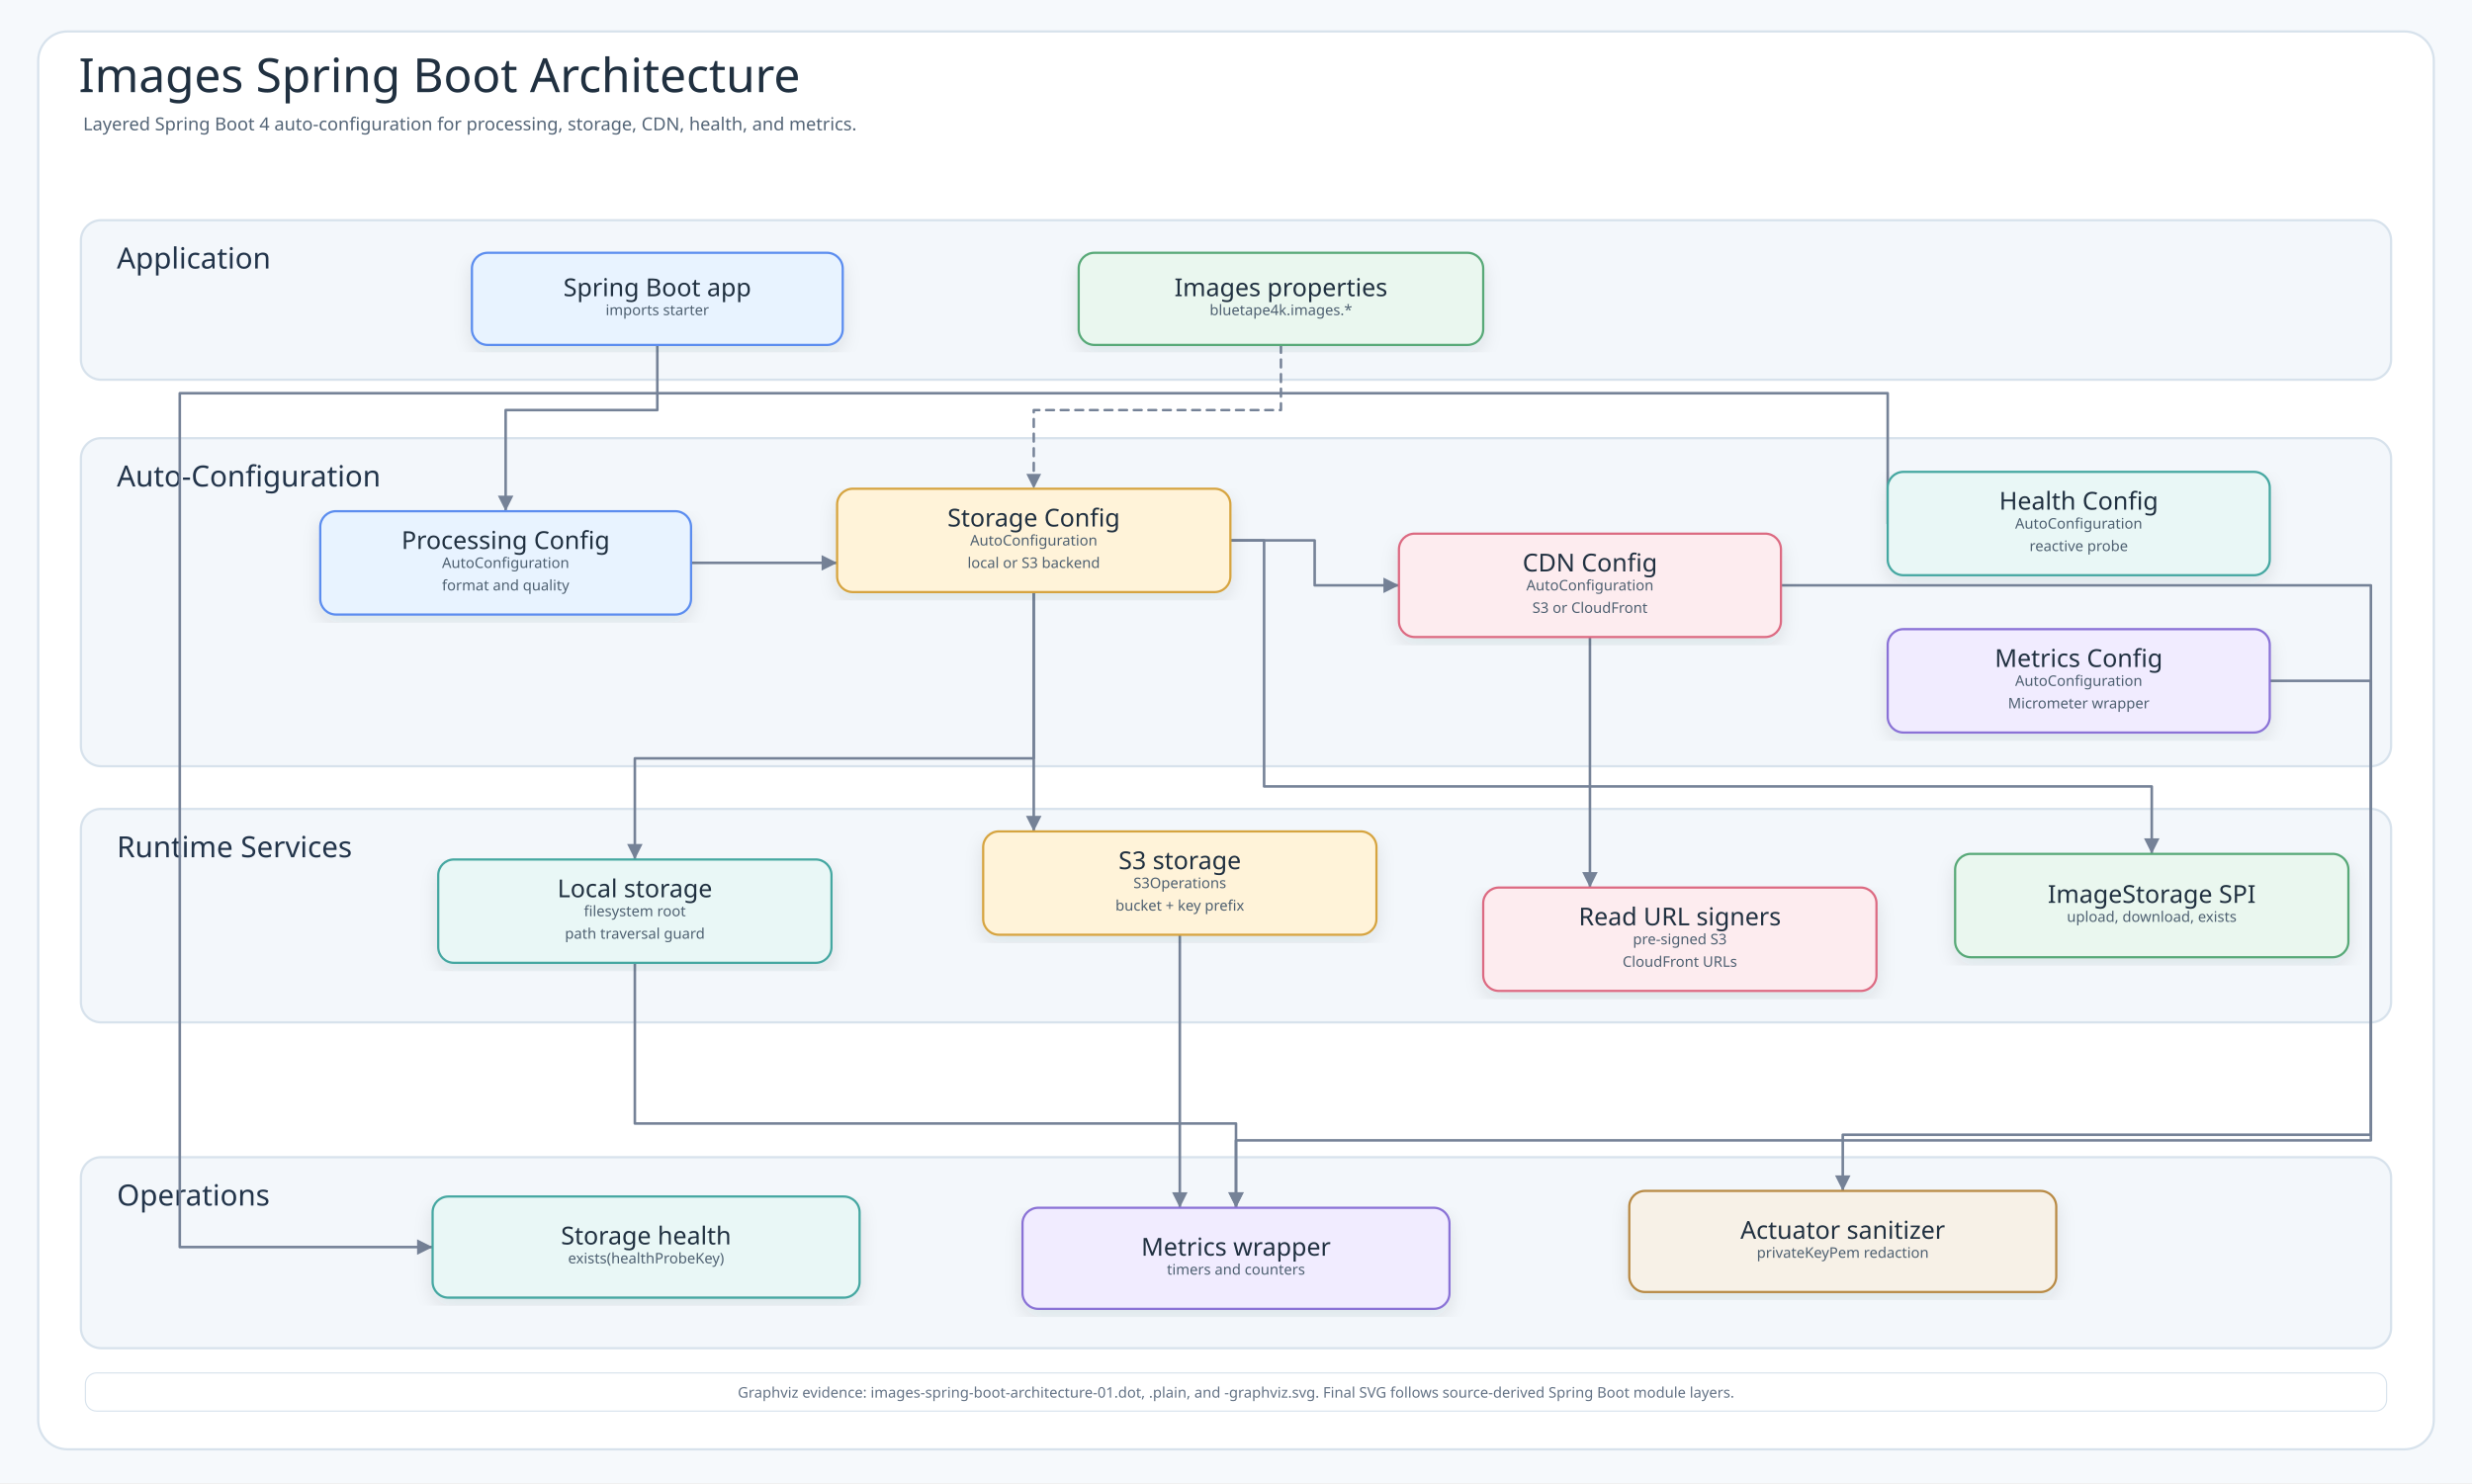
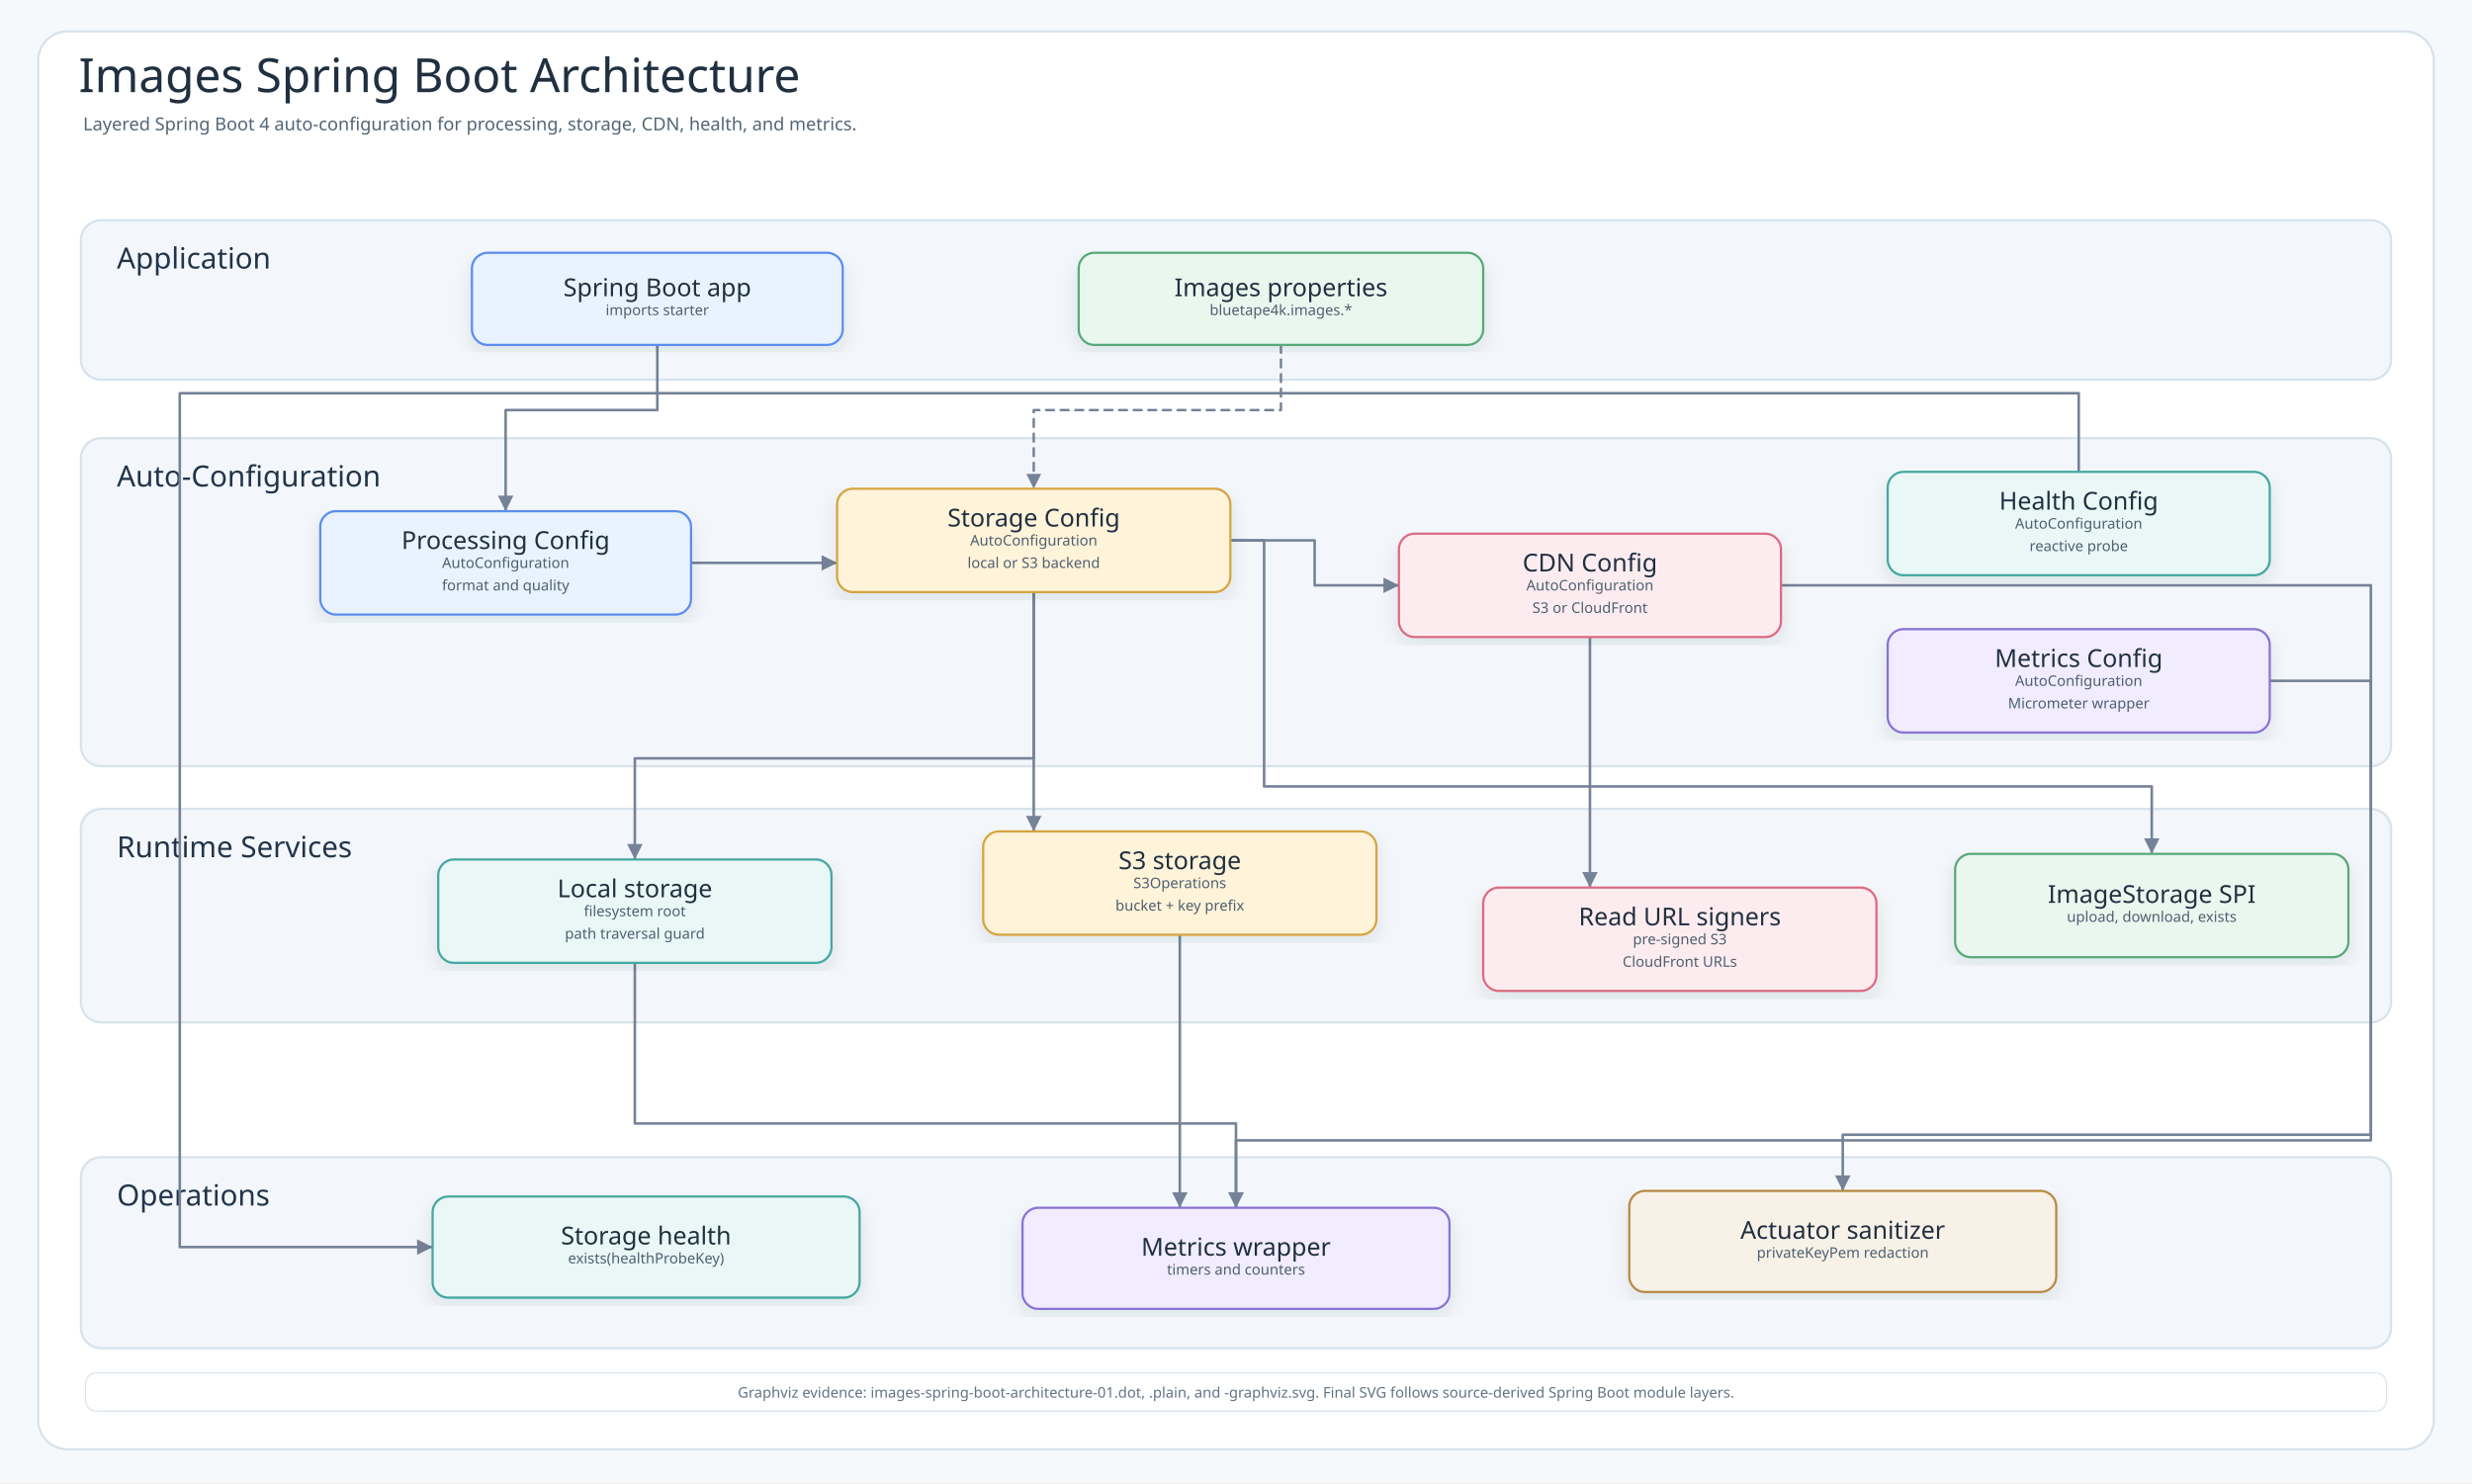
<svg xmlns="http://www.w3.org/2000/svg" width="2200" height="1320" viewBox="0 0 2200 1320" role="img" aria-label="Images Spring Boot Architecture">
  <defs>
    <filter id="shadow" x="-8%" y="-8%" width="116%" height="116%">
      <feDropShadow dx="0" dy="7" stdDeviation="8" flood-color="#203040" flood-opacity="0.10" />
    </filter>
    <marker id="arrow" markerWidth="8" markerHeight="8" refX="7" refY="4" orient="auto" markerUnits="strokeWidth">
      <path d="M 1 1 L 7 4 L 1 7 Z" fill="#758297" />
    </marker>
    <style>
    .canvas{fill:#F6F9FC}
    .frame{fill:#FFFFFF;stroke:#D7E2EC;stroke-width:2}
    .title{font-family:"Architects Daughter";font-size:42px;fill:#203040;font-weight:400}
    .subtitle{font-family:"Comic Mono";font-size:16px;fill:#536476;font-weight:400}
    .node-title{font-family:"Architects Daughter";font-size:22px;fill:#203040;font-weight:400}
    .node-detail{font-family:"Comic Mono";font-size:13px;fill:#4D5F70;font-weight:400}
    .panel-title{font-family:"Architects Daughter";font-size:24px;fill:#203040;font-weight:400}
    .layer{fill:#F3F7FB;stroke:#D7E2EC;stroke-width:2}
    .layer-title{font-family:"Architects Daughter";font-size:26px;fill:#22344A;font-weight:400}
    .label{font-family:"Comic Mono";font-size:12px;fill:#405366;font-weight:400}
    .footer{font-family:"Comic Mono";font-size:13px;fill:#627184;font-weight:400}
    .footer-pill{fill:#FFFFFF;stroke:#D7E2EC;stroke-width:1}
    .card{filter:url(#shadow);stroke-width:2}
    .edge{stroke:#758297;stroke-width:2.3;fill:none;marker-end:url(#arrow);stroke-linecap:round;stroke-linejoin:round}
    .edge-dashed{stroke:#758297;stroke-width:2.2;fill:none;marker-end:url(#arrow);stroke-linecap:round;stroke-linejoin:round;stroke-dasharray:7 6}
    .lifeline{stroke:#9AA8B8;stroke-width:1.7;stroke-dasharray:7 7}
  </style>
  </defs>
  <rect class="canvas" width="2200" height="1320" />
  <rect class="frame" x="34" y="28" width="2132" height="1262" rx="26" />
  <text class="title" x="70" y="82">Images Spring Boot Architecture</text>
  <text class="subtitle" x="74" y="116">Layered Spring Boot 4 auto-configuration for processing, storage, CDN, health, and metrics.</text>
  <g id="layers" transform="translate(0 0)">
    <rect class="layer" x="72" y="196" width="2056" height="142" rx="18" />
    <text class="layer-title" x="104" y="230" dominant-baseline="middle">Application</text>
    <rect class="layer" x="72" y="390" width="2056" height="292" rx="18" />
    <text class="layer-title" x="104" y="424" dominant-baseline="middle">Auto-Configuration</text>
    <rect class="layer" x="72" y="720" width="2056" height="190" rx="18" />
    <text class="layer-title" x="104" y="754" dominant-baseline="middle">Runtime Services</text>
    <rect class="layer" x="72" y="1030" width="2056" height="170" rx="18" />
    <text class="layer-title" x="104" y="1064" dominant-baseline="middle">Operations</text>
  </g>
  <g id="edges" transform="translate(0 0)">
    <path class="edge" d="M 585 307 L 585 365 L 450 365 L 450 455" stroke="#56708C" />
    <path class="edge-dashed" d="M 1140 307 L 1140 365 L 920 365 L 920 435" stroke="#8A72D6" />
    <path class="edge" d="M 615 501 L 745 501" stroke="#56708C" />
    <path class="edge" d="M 1095 481 L 1170 481 L 1170 521 L 1245 521" stroke="#DB7890" />
    <path class="edge" d="M 920 527 L 920 675 L 565 675 L 565 765" stroke="#45A7A1" />
    <path class="edge" d="M 920 527 L 920 740" stroke="#D9AA4D" />
    <path class="edge" d="M 1415 567 L 1415 790" stroke="#DB7890" />
    <path class="edge" d="M 1095 481 L 1125 481 L 1125 700 L 1915 700 L 1915 760" stroke="#58A978" />
-     <path class="edge" d="M 1680 466 L 1680 350 L 160 350 L 160 1110 L 385 1110" stroke="#45A7A1" />
+     <path class="edge" d="M 1850 420 L 1850 350 L 160 350 L 160 1110 L 385 1110" stroke="#45A7A1" />
    <path class="edge" d="M 2020 606 L 2110 606 L 2110 1015 L 1100 1015 L 1100 1075" stroke="#8A72D6" />
    <path class="edge" d="M 1585 521 L 2110 521 L 2110 1010 L 1640 1010 L 1640 1060" stroke="#B88A44" />
    <path class="edge" d="M 565 857 L 565 1000 L 1100 1000 L 1100 1075" stroke="#45A7A1" />
    <path class="edge" d="M 1050 832 L 1050 1075" stroke="#D9AA4D" />
  </g>
  <g id="nodes" transform="translate(0 0)">
    <g id="app">
      <rect class="card" x="420" y="225" width="330" height="82" rx="14" fill="#E8F3FF" stroke="#5B8DEF" />
      <text class="node-title" x="585" y="256.0" text-anchor="middle" dominant-baseline="middle">Spring Boot app</text>
      <text class="node-detail" x="585" y="276.0" text-anchor="middle" dominant-baseline="middle">imports starter</text>
    </g>
    <g id="props">
      <rect class="card" x="960" y="225" width="360" height="82" rx="14" fill="#EAF7EF" stroke="#58A978" />
      <text class="node-title" x="1140" y="256.0" text-anchor="middle" dominant-baseline="middle">Images properties</text>
      <text class="node-detail" x="1140" y="276.0" text-anchor="middle" dominant-baseline="middle">bluetape4k.images.*</text>
    </g>
    <g id="autoProcessing">
      <rect class="card" x="285" y="455" width="330" height="92" rx="14" fill="#E8F3FF" stroke="#5B8DEF" />
      <text class="node-title" x="450" y="481.0" text-anchor="middle" dominant-baseline="middle">Processing Config</text>
      <text class="node-detail" x="450" y="501.0" text-anchor="middle" dominant-baseline="middle">AutoConfiguration</text>
      <text class="node-detail" x="450" y="521.0" text-anchor="middle" dominant-baseline="middle">format and quality</text>
    </g>
    <g id="autoStorage">
      <rect class="card" x="745" y="435" width="350" height="92" rx="14" fill="#FFF3D9" stroke="#D6A441" />
      <text class="node-title" x="920" y="461.0" text-anchor="middle" dominant-baseline="middle">Storage Config</text>
      <text class="node-detail" x="920" y="481.0" text-anchor="middle" dominant-baseline="middle">AutoConfiguration</text>
      <text class="node-detail" x="920" y="501.0" text-anchor="middle" dominant-baseline="middle">local or S3 backend</text>
    </g>
    <g id="autoCdn">
      <rect class="card" x="1245" y="475" width="340" height="92" rx="14" fill="#FDECEF" stroke="#DC6B82" />
      <text class="node-title" x="1415" y="501.0" text-anchor="middle" dominant-baseline="middle">CDN Config</text>
      <text class="node-detail" x="1415" y="521.0" text-anchor="middle" dominant-baseline="middle">AutoConfiguration</text>
      <text class="node-detail" x="1415" y="541.0" text-anchor="middle" dominant-baseline="middle">S3 or CloudFront</text>
    </g>
    <g id="autoHealth">
      <rect class="card" x="1680" y="420" width="340" height="92" rx="14" fill="#E9F7F6" stroke="#45A7A1" />
      <text class="node-title" x="1850" y="446.0" text-anchor="middle" dominant-baseline="middle">Health Config</text>
      <text class="node-detail" x="1850" y="466.0" text-anchor="middle" dominant-baseline="middle">AutoConfiguration</text>
      <text class="node-detail" x="1850" y="486.0" text-anchor="middle" dominant-baseline="middle">reactive probe</text>
    </g>
    <g id="autoMetrics">
      <rect class="card" x="1680" y="560" width="340" height="92" rx="14" fill="#F1ECFF" stroke="#8A72D6" />
      <text class="node-title" x="1850" y="586.0" text-anchor="middle" dominant-baseline="middle">Metrics Config</text>
      <text class="node-detail" x="1850" y="606.0" text-anchor="middle" dominant-baseline="middle">AutoConfiguration</text>
      <text class="node-detail" x="1850" y="626.0" text-anchor="middle" dominant-baseline="middle">Micrometer wrapper</text>
    </g>
    <g id="local">
      <rect class="card" x="390" y="765" width="350" height="92" rx="14" fill="#E9F7F6" stroke="#45A7A1" />
      <text class="node-title" x="565" y="791.0" text-anchor="middle" dominant-baseline="middle">Local storage</text>
      <text class="node-detail" x="565" y="811.0" text-anchor="middle" dominant-baseline="middle">filesystem root</text>
      <text class="node-detail" x="565" y="831.0" text-anchor="middle" dominant-baseline="middle">path traversal guard</text>
    </g>
    <g id="s3">
      <rect class="card" x="875" y="740" width="350" height="92" rx="14" fill="#FFF3D9" stroke="#D6A441" />
      <text class="node-title" x="1050" y="766.0" text-anchor="middle" dominant-baseline="middle">S3 storage</text>
      <text class="node-detail" x="1050" y="786.0" text-anchor="middle" dominant-baseline="middle">S3Operations</text>
      <text class="node-detail" x="1050" y="806.0" text-anchor="middle" dominant-baseline="middle">bucket + key prefix</text>
    </g>
    <g id="signers">
      <rect class="card" x="1320" y="790" width="350" height="92" rx="14" fill="#FDECEF" stroke="#DC6B82" />
      <text class="node-title" x="1495" y="816.0" text-anchor="middle" dominant-baseline="middle">Read URL signers</text>
      <text class="node-detail" x="1495" y="836.0" text-anchor="middle" dominant-baseline="middle">pre-signed S3</text>
      <text class="node-detail" x="1495" y="856.0" text-anchor="middle" dominant-baseline="middle">CloudFront URLs</text>
    </g>
    <g id="storageSpi">
      <rect class="card" x="1740" y="760" width="350" height="92" rx="14" fill="#EAF7EF" stroke="#58A978" />
      <text class="node-title" x="1915" y="796.0" text-anchor="middle" dominant-baseline="middle">ImageStorage SPI</text>
      <text class="node-detail" x="1915" y="816.0" text-anchor="middle" dominant-baseline="middle">upload, download, exists</text>
    </g>
    <g id="health">
      <rect class="card" x="385" y="1065" width="380" height="90" rx="14" fill="#E9F7F6" stroke="#45A7A1" />
      <text class="node-title" x="575" y="1100.0" text-anchor="middle" dominant-baseline="middle">Storage health</text>
      <text class="node-detail" x="575" y="1120.0" text-anchor="middle" dominant-baseline="middle">exists(healthProbeKey)</text>
    </g>
    <g id="metrics">
      <rect class="card" x="910" y="1075" width="380" height="90" rx="14" fill="#F1ECFF" stroke="#8A72D6" />
      <text class="node-title" x="1100" y="1110.0" text-anchor="middle" dominant-baseline="middle">Metrics wrapper</text>
      <text class="node-detail" x="1100" y="1130.0" text-anchor="middle" dominant-baseline="middle">timers and counters</text>
    </g>
    <g id="actuator">
      <rect class="card" x="1450" y="1060" width="380" height="90" rx="14" fill="#F7F1E7" stroke="#B88A44" />
      <text class="node-title" x="1640" y="1095.0" text-anchor="middle" dominant-baseline="middle">Actuator sanitizer</text>
      <text class="node-detail" x="1640" y="1115.0" text-anchor="middle" dominant-baseline="middle">privateKeyPem redaction</text>
    </g>
  </g>
  <rect class="footer-pill" x="76" y="1222" width="2048" height="34" rx="10" />
  <text class="footer" x="1100.0" y="1244" text-anchor="middle">Graphviz evidence: images-spring-boot-architecture-01.dot, .plain, and -graphviz.svg. Final SVG follows source-derived Spring Boot module layers.</text>
</svg>
